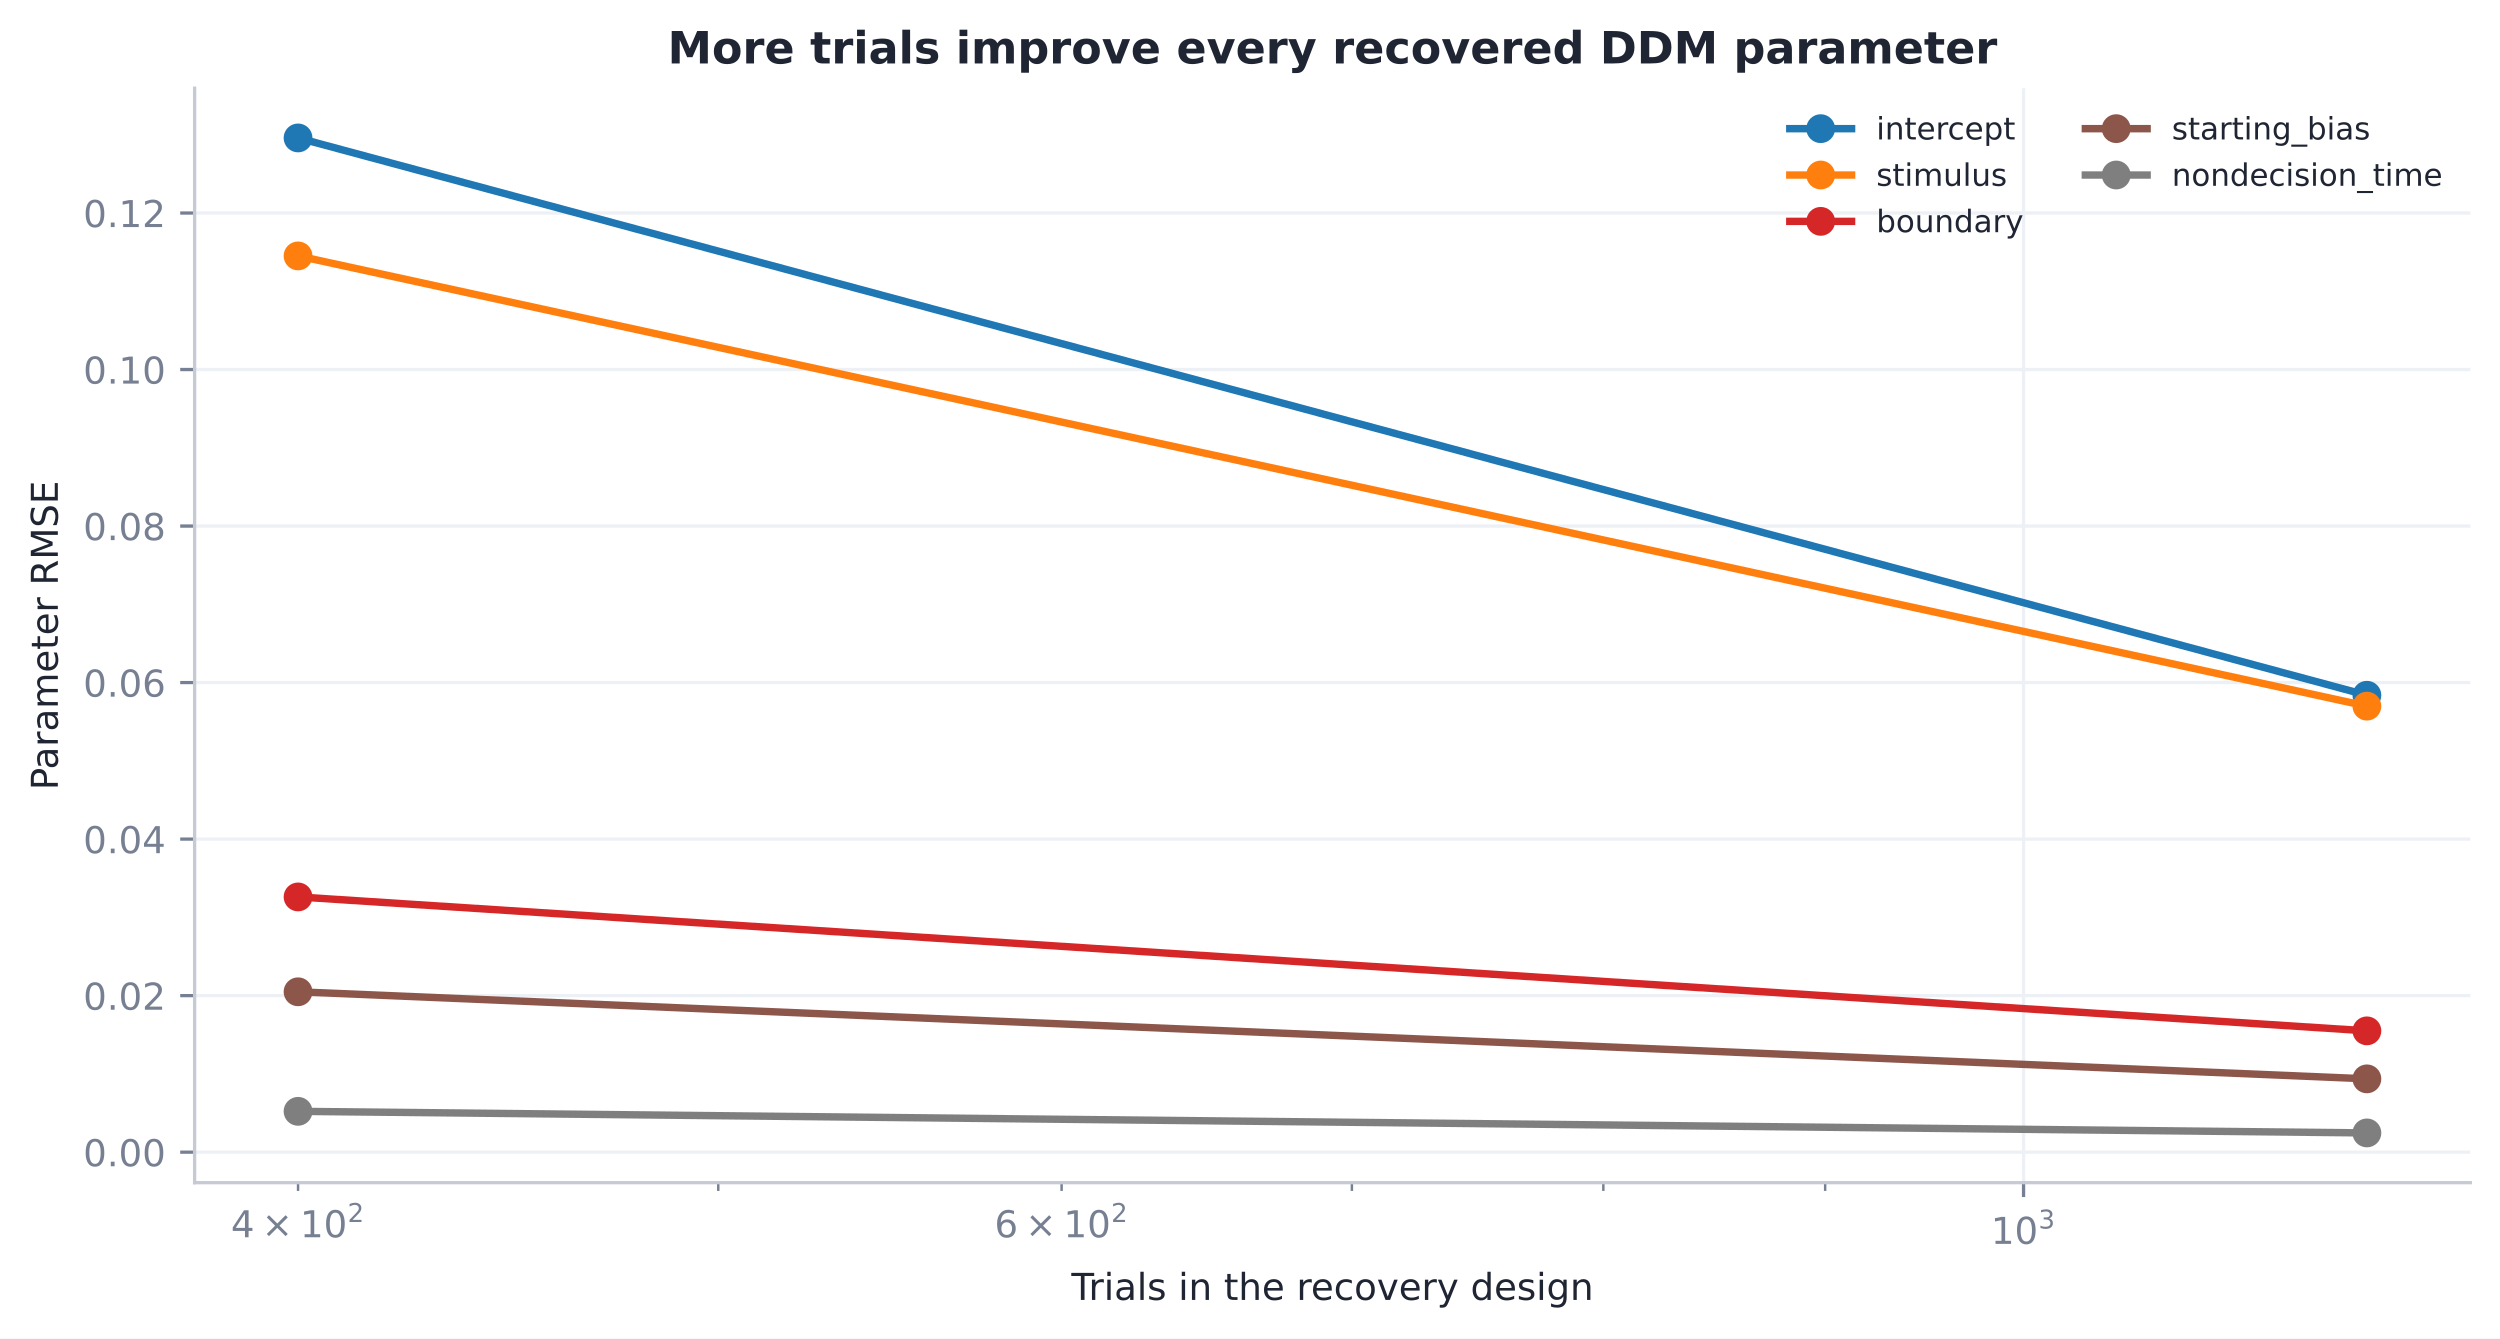
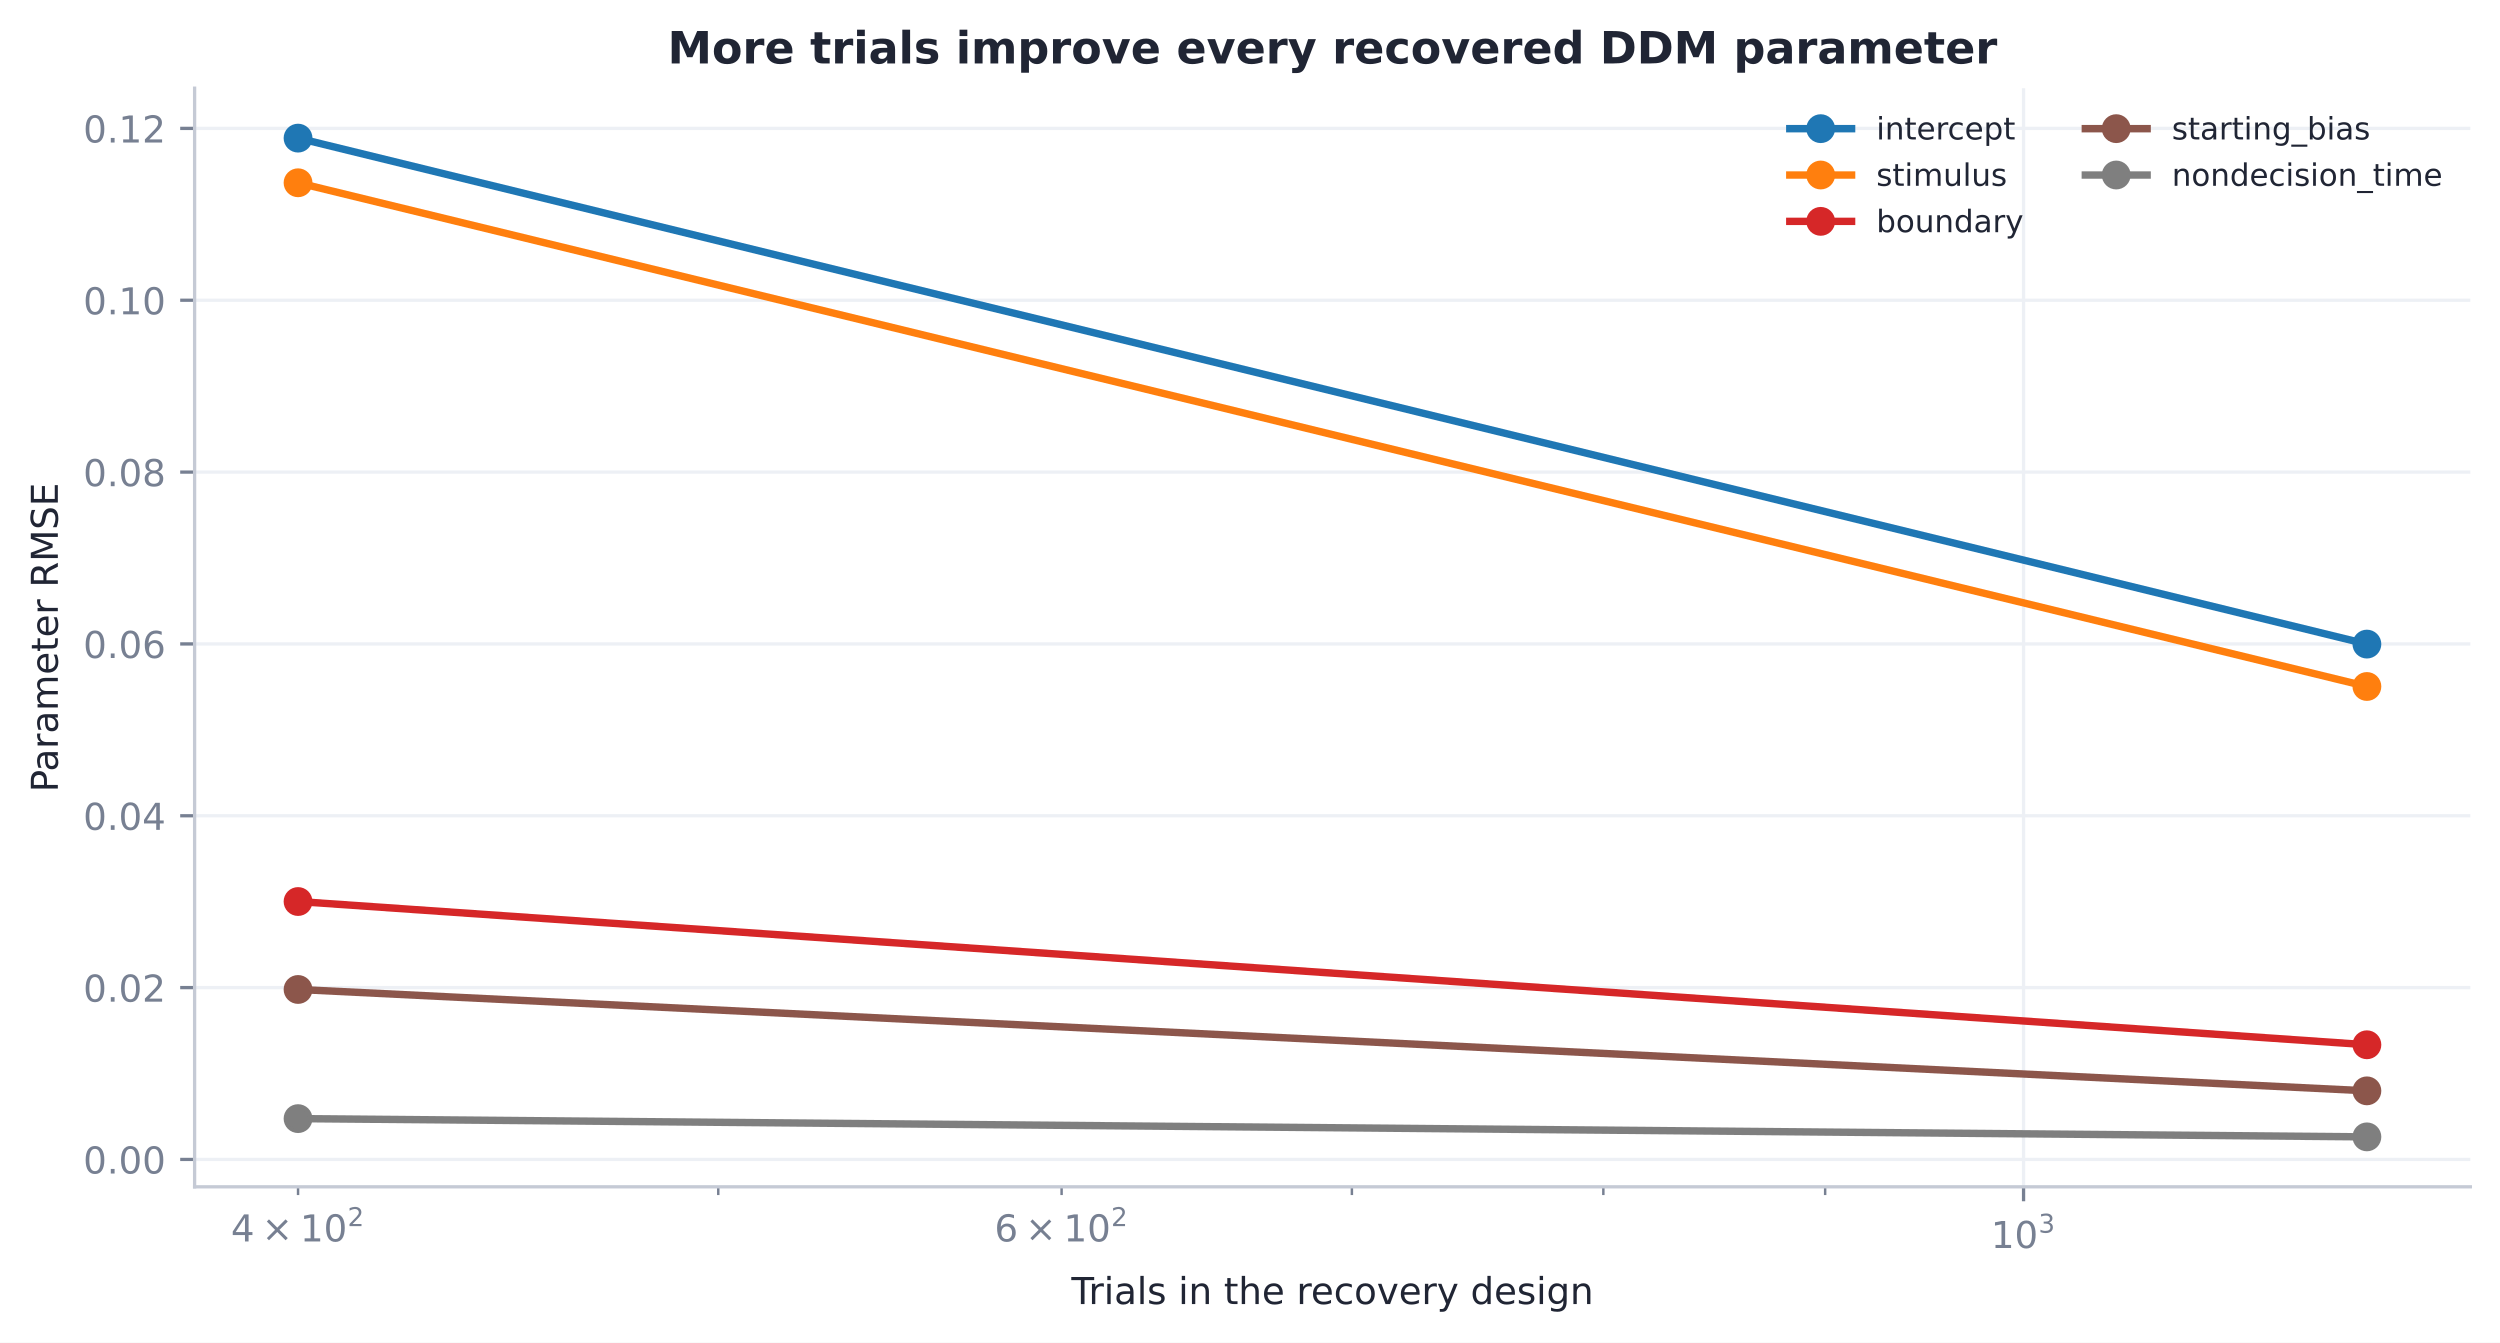
- <svg xmlns="http://www.w3.org/2000/svg" xmlns:xlink="http://www.w3.org/1999/xlink" width="606.839pt" height="324.899pt" viewBox="0 0 606.839 324.899" version="1.1">
+ <svg xmlns="http://www.w3.org/2000/svg" xmlns:xlink="http://www.w3.org/1999/xlink" width="606.839pt" height="325.905pt" viewBox="0 0 606.839 325.905" version="1.1">
  <defs>
    <style type="text/css">*{stroke-linejoin: round; stroke-linecap: butt}</style>
  </defs>
  <g id="figure_1">
    <g id="patch_1">
-       <path d="M 0 324.899 L 606.839 324.899 L 606.839 0 L 0 0 z " style="fill: #ffffff" />
+       <path d="M 0 325.905 L 606.839 325.905 L 606.839 0 L 0 0 z " style="fill: #ffffff" />
    </g>
    <g id="axes_1">
      <g id="patch_2">
-         <path d="M 47.239 287.077 L 599.639 287.077 L 599.639 21.406 L 47.239 21.406 z " style="fill: #ffffff" />
+         <path d="M 47.239 288.082 L 599.639 288.082 L 599.639 21.406 L 47.239 21.406 z " style="fill: #ffffff" />
      </g>
      <g id="matplotlib.axis_1">
        <g id="xtick_1">
          <g id="line2d_1">
-             <path d="M 491.19 287.077 L 491.19 21.406 " clip-path="url(#p603637ba4c)" style="fill: none; stroke: #edf0f5; stroke-width: 0.8; stroke-linecap: square" />
+             <path d="M 491.19 288.082 L 491.19 21.406 " clip-path="url(#p3d8c0d8dfc)" style="fill: none; stroke: #edf0f5; stroke-width: 0.8; stroke-linecap: square" />
          </g>
          <g id="line2d_2">
            <defs>
              <path id="m28d3fa7204" d="M 0 0 L 0 3.5 " style="stroke: #778092; stroke-width: 0.8" />
            </defs>
            <g>
-               <use xlink:href="#m28d3fa7204" x="491.19" y="287.077" style="fill: #778092; stroke: #778092; stroke-width: 0.8" />
+               <use xlink:href="#m28d3fa7204" x="491.19" y="288.082" style="fill: #778092; stroke: #778092; stroke-width: 0.8" />
            </g>
          </g>
          <g id="text_1">
-             <g style="fill: #778092" transform="translate(483.2698 302.5366)">
+             <g style="fill: #778092" transform="translate(483.2698 303.5421)">
              <text>
                <tspan x="0" y="-0.602" style="font-size: 9px; font-family: 'DejaVu Sans'; fill: #778092">1</tspan>
                <tspan x="5.726" y="-0.602" style="font-size: 9px; font-family: 'DejaVu Sans'; fill: #778092">0</tspan>
                <tspan x="11.538" y="-4.319" style="font-size: 6.3px; font-family: 'DejaVu Sans'; fill: #778092">3</tspan>
              </text>
            </g>
          </g>
        </g>
        <g id="xtick_2">
          <g id="line2d_3">
            <defs>
              <path id="m53055518a0" d="M 0 0 L 0 2 " style="stroke: #778092; stroke-width: 0.6" />
            </defs>
            <g>
-               <use xlink:href="#m53055518a0" x="72.348" y="287.077" style="fill: #778092; stroke: #778092; stroke-width: 0.6" />
+               <use xlink:href="#m53055518a0" x="72.348" y="288.082" style="fill: #778092; stroke: #778092; stroke-width: 0.6" />
            </g>
          </g>
          <g id="text_2">
-             <g style="fill: #778092" transform="translate(56.05815 300.9366)">
+             <g style="fill: #778092" transform="translate(56.05815 301.9421)">
              <text>
                <tspan x="0" y="-0.602" style="font-size: 9px; font-family: 'DejaVu Sans'; fill: #778092">4</tspan>
                <tspan x="7.479" y="-0.602" style="font-size: 9px; font-family: 'DejaVu Sans'; fill: #778092">×</tspan>
                <tspan x="16.774" y="-0.602" style="font-size: 9px; font-family: 'DejaVu Sans'; fill: #778092">1</tspan>
                <tspan x="22.5" y="-0.602" style="font-size: 9px; font-family: 'DejaVu Sans'; fill: #778092">0</tspan>
                <tspan x="28.312" y="-4.319" style="font-size: 6.3px; font-family: 'DejaVu Sans'; fill: #778092">2</tspan>
              </text>
            </g>
          </g>
        </g>
        <g id="xtick_3">
          <g id="line2d_4">
            <g>
-               <use xlink:href="#m53055518a0" x="174.348" y="287.077" style="fill: #778092; stroke: #778092; stroke-width: 0.6" />
+               <use xlink:href="#m53055518a0" x="174.348" y="288.082" style="fill: #778092; stroke: #778092; stroke-width: 0.6" />
            </g>
          </g>
        </g>
        <g id="xtick_4">
          <g id="line2d_5">
            <g>
-               <use xlink:href="#m53055518a0" x="257.689" y="287.077" style="fill: #778092; stroke: #778092; stroke-width: 0.6" />
+               <use xlink:href="#m53055518a0" x="257.689" y="288.082" style="fill: #778092; stroke: #778092; stroke-width: 0.6" />
            </g>
          </g>
          <g id="text_3">
-             <g style="fill: #778092" transform="translate(241.3985 300.9366)">
+             <g style="fill: #778092" transform="translate(241.3985 301.9421)">
              <text>
                <tspan x="0" y="-0.602" style="font-size: 9px; font-family: 'DejaVu Sans'; fill: #778092">6</tspan>
                <tspan x="7.479" y="-0.602" style="font-size: 9px; font-family: 'DejaVu Sans'; fill: #778092">×</tspan>
                <tspan x="16.774" y="-0.602" style="font-size: 9px; font-family: 'DejaVu Sans'; fill: #778092">1</tspan>
                <tspan x="22.5" y="-0.602" style="font-size: 9px; font-family: 'DejaVu Sans'; fill: #778092">0</tspan>
                <tspan x="28.312" y="-4.319" style="font-size: 6.3px; font-family: 'DejaVu Sans'; fill: #778092">2</tspan>
              </text>
            </g>
          </g>
        </g>
        <g id="xtick_5">
          <g id="line2d_6">
            <g>
-               <use xlink:href="#m53055518a0" x="328.152" y="287.077" style="fill: #778092; stroke: #778092; stroke-width: 0.6" />
+               <use xlink:href="#m53055518a0" x="328.152" y="288.082" style="fill: #778092; stroke: #778092; stroke-width: 0.6" />
            </g>
          </g>
        </g>
        <g id="xtick_6">
          <g id="line2d_7">
            <g>
-               <use xlink:href="#m53055518a0" x="389.19" y="287.077" style="fill: #778092; stroke: #778092; stroke-width: 0.6" />
+               <use xlink:href="#m53055518a0" x="389.19" y="288.082" style="fill: #778092; stroke: #778092; stroke-width: 0.6" />
            </g>
          </g>
        </g>
        <g id="xtick_7">
          <g id="line2d_8">
            <g>
-               <use xlink:href="#m53055518a0" x="443.029" y="287.077" style="fill: #778092; stroke: #778092; stroke-width: 0.6" />
+               <use xlink:href="#m53055518a0" x="443.029" y="288.082" style="fill: #778092; stroke: #778092; stroke-width: 0.6" />
            </g>
          </g>
        </g>
        <g id="text_4">
-           <text style="font-size: 9px; font-family: 'DejaVu Sans', sans-serif; text-anchor: middle; fill: #202534" x="323.439" y="315.537" transform="rotate(-0 323.4391 315.5373)">Trials in the recovery design</text>
+           <text style="font-size: 9px; font-family: 'DejaVu Sans', sans-serif; text-anchor: middle; fill: #202534" x="323.439" y="316.543" transform="rotate(-0 323.4391 316.5428)">Trials in the recovery design</text>
        </g>
      </g>
      <g id="matplotlib.axis_2">
        <g id="ytick_1">
          <g id="line2d_9">
-             <path d="M 47.239 279.668 L 599.639 279.668 " clip-path="url(#p603637ba4c)" style="fill: none; stroke: #edf0f5; stroke-width: 0.8; stroke-linecap: square" />
+             <path d="M 47.239 281.437 L 599.639 281.437 " clip-path="url(#p3d8c0d8dfc)" style="fill: none; stroke: #edf0f5; stroke-width: 0.8; stroke-linecap: square" />
          </g>
          <g id="line2d_10">
            <defs>
              <path id="m7015adcf46" d="M 0 0 L -3.5 0 " style="stroke: #778092; stroke-width: 0.8" />
            </defs>
            <g>
-               <use xlink:href="#m7015adcf46" x="47.239" y="279.668" style="fill: #778092; stroke: #778092; stroke-width: 0.8" />
+               <use xlink:href="#m7015adcf46" x="47.239" y="281.437" style="fill: #778092; stroke: #778092; stroke-width: 0.8" />
            </g>
          </g>
          <g id="text_5">
-             <text style="font-size: 9px; font-family: 'DejaVu Sans', sans-serif; text-anchor: end; fill: #778092" x="40.239" y="283.087" transform="rotate(-0 40.23906 283.0873)">0.00</text>
+             <text style="font-size: 9px; font-family: 'DejaVu Sans', sans-serif; text-anchor: end; fill: #778092" x="40.239" y="284.856" transform="rotate(-0 40.23906 284.8563)">0.00</text>
          </g>
        </g>
        <g id="ytick_2">
          <g id="line2d_11">
-             <path d="M 47.239 241.675 L 599.639 241.675 " clip-path="url(#p603637ba4c)" style="fill: none; stroke: #edf0f5; stroke-width: 0.8; stroke-linecap: square" />
+             <path d="M 47.239 239.726 L 599.639 239.726 " clip-path="url(#p3d8c0d8dfc)" style="fill: none; stroke: #edf0f5; stroke-width: 0.8; stroke-linecap: square" />
          </g>
          <g id="line2d_12">
            <g>
-               <use xlink:href="#m7015adcf46" x="47.239" y="241.675" style="fill: #778092; stroke: #778092; stroke-width: 0.8" />
+               <use xlink:href="#m7015adcf46" x="47.239" y="239.726" style="fill: #778092; stroke: #778092; stroke-width: 0.8" />
            </g>
          </g>
          <g id="text_6">
-             <text style="font-size: 9px; font-family: 'DejaVu Sans', sans-serif; text-anchor: end; fill: #778092" x="40.239" y="245.094" transform="rotate(-0 40.23906 245.0936)">0.02</text>
+             <text style="font-size: 9px; font-family: 'DejaVu Sans', sans-serif; text-anchor: end; fill: #778092" x="40.239" y="243.145" transform="rotate(-0 40.23906 243.145)">0.02</text>
          </g>
        </g>
        <g id="ytick_3">
          <g id="line2d_13">
-             <path d="M 47.239 203.681 L 599.639 203.681 " clip-path="url(#p603637ba4c)" style="fill: none; stroke: #edf0f5; stroke-width: 0.8; stroke-linecap: square" />
+             <path d="M 47.239 198.015 L 599.639 198.015 " clip-path="url(#p3d8c0d8dfc)" style="fill: none; stroke: #edf0f5; stroke-width: 0.8; stroke-linecap: square" />
          </g>
          <g id="line2d_14">
            <g>
-               <use xlink:href="#m7015adcf46" x="47.239" y="203.681" style="fill: #778092; stroke: #778092; stroke-width: 0.8" />
+               <use xlink:href="#m7015adcf46" x="47.239" y="198.015" style="fill: #778092; stroke: #778092; stroke-width: 0.8" />
            </g>
          </g>
          <g id="text_7">
-             <text style="font-size: 9px; font-family: 'DejaVu Sans', sans-serif; text-anchor: end; fill: #778092" x="40.239" y="207.1" transform="rotate(-0 40.23906 207.1)">0.04</text>
+             <text style="font-size: 9px; font-family: 'DejaVu Sans', sans-serif; text-anchor: end; fill: #778092" x="40.239" y="201.434" transform="rotate(-0 40.23906 201.4338)">0.04</text>
          </g>
        </g>
        <g id="ytick_4">
          <g id="line2d_15">
-             <path d="M 47.239 165.687 L 599.639 165.687 " clip-path="url(#p603637ba4c)" style="fill: none; stroke: #edf0f5; stroke-width: 0.8; stroke-linecap: square" />
+             <path d="M 47.239 156.304 L 599.639 156.304 " clip-path="url(#p3d8c0d8dfc)" style="fill: none; stroke: #edf0f5; stroke-width: 0.8; stroke-linecap: square" />
          </g>
          <g id="line2d_16">
            <g>
-               <use xlink:href="#m7015adcf46" x="47.239" y="165.687" style="fill: #778092; stroke: #778092; stroke-width: 0.8" />
+               <use xlink:href="#m7015adcf46" x="47.239" y="156.304" style="fill: #778092; stroke: #778092; stroke-width: 0.8" />
            </g>
          </g>
          <g id="text_8">
-             <text style="font-size: 9px; font-family: 'DejaVu Sans', sans-serif; text-anchor: end; fill: #778092" x="40.239" y="169.106" transform="rotate(-0 40.23906 169.1063)">0.06</text>
+             <text style="font-size: 9px; font-family: 'DejaVu Sans', sans-serif; text-anchor: end; fill: #778092" x="40.239" y="159.722" transform="rotate(-0 40.23906 159.7225)">0.06</text>
          </g>
        </g>
        <g id="ytick_5">
          <g id="line2d_17">
-             <path d="M 47.239 127.694 L 599.639 127.694 " clip-path="url(#p603637ba4c)" style="fill: none; stroke: #edf0f5; stroke-width: 0.8; stroke-linecap: square" />
+             <path d="M 47.239 114.592 L 599.639 114.592 " clip-path="url(#p3d8c0d8dfc)" style="fill: none; stroke: #edf0f5; stroke-width: 0.8; stroke-linecap: square" />
          </g>
          <g id="line2d_18">
            <g>
-               <use xlink:href="#m7015adcf46" x="47.239" y="127.694" style="fill: #778092; stroke: #778092; stroke-width: 0.8" />
+               <use xlink:href="#m7015adcf46" x="47.239" y="114.592" style="fill: #778092; stroke: #778092; stroke-width: 0.8" />
            </g>
          </g>
          <g id="text_9">
-             <text style="font-size: 9px; font-family: 'DejaVu Sans', sans-serif; text-anchor: end; fill: #778092" x="40.239" y="131.113" transform="rotate(-0 40.23906 131.1127)">0.08</text>
+             <text style="font-size: 9px; font-family: 'DejaVu Sans', sans-serif; text-anchor: end; fill: #778092" x="40.239" y="118.011" transform="rotate(-0 40.23906 118.0112)">0.08</text>
          </g>
        </g>
        <g id="ytick_6">
          <g id="line2d_19">
-             <path d="M 47.239 89.7 L 599.639 89.7 " clip-path="url(#p603637ba4c)" style="fill: none; stroke: #edf0f5; stroke-width: 0.8; stroke-linecap: square" />
+             <path d="M 47.239 72.881 L 599.639 72.881 " clip-path="url(#p3d8c0d8dfc)" style="fill: none; stroke: #edf0f5; stroke-width: 0.8; stroke-linecap: square" />
          </g>
          <g id="line2d_20">
            <g>
-               <use xlink:href="#m7015adcf46" x="47.239" y="89.7" style="fill: #778092; stroke: #778092; stroke-width: 0.8" />
+               <use xlink:href="#m7015adcf46" x="47.239" y="72.881" style="fill: #778092; stroke: #778092; stroke-width: 0.8" />
            </g>
          </g>
          <g id="text_10">
-             <text style="font-size: 9px; font-family: 'DejaVu Sans', sans-serif; text-anchor: end; fill: #778092" x="40.239" y="93.119" transform="rotate(-0 40.23906 93.11906)">0.10</text>
+             <text style="font-size: 9px; font-family: 'DejaVu Sans', sans-serif; text-anchor: end; fill: #778092" x="40.239" y="76.3" transform="rotate(-0 40.23906 76.29992)">0.10</text>
          </g>
        </g>
        <g id="ytick_7">
          <g id="line2d_21">
-             <path d="M 47.239 51.706 L 599.639 51.706 " clip-path="url(#p603637ba4c)" style="fill: none; stroke: #edf0f5; stroke-width: 0.8; stroke-linecap: square" />
+             <path d="M 47.239 31.17 L 599.639 31.17 " clip-path="url(#p3d8c0d8dfc)" style="fill: none; stroke: #edf0f5; stroke-width: 0.8; stroke-linecap: square" />
          </g>
          <g id="line2d_22">
            <g>
-               <use xlink:href="#m7015adcf46" x="47.239" y="51.706" style="fill: #778092; stroke: #778092; stroke-width: 0.8" />
+               <use xlink:href="#m7015adcf46" x="47.239" y="31.17" style="fill: #778092; stroke: #778092; stroke-width: 0.8" />
            </g>
          </g>
          <g id="text_11">
-             <text style="font-size: 9px; font-family: 'DejaVu Sans', sans-serif; text-anchor: end; fill: #778092" x="40.239" y="55.125" transform="rotate(-0 40.23906 55.12543)">0.12</text>
+             <text style="font-size: 9px; font-family: 'DejaVu Sans', sans-serif; text-anchor: end; fill: #778092" x="40.239" y="34.589" transform="rotate(-0 40.23906 34.58864)">0.12</text>
          </g>
        </g>
        <g id="text_12">
-           <text style="font-size: 9px; font-family: 'DejaVu Sans', sans-serif; text-anchor: middle; fill: #202534" x="14.038" y="154.241" transform="rotate(-90 14.03789 154.2415)">Parameter RMSE</text>
+           <text style="font-size: 9px; font-family: 'DejaVu Sans', sans-serif; text-anchor: middle; fill: #202534" x="14.038" y="154.744" transform="rotate(-90 14.03789 154.7442)">Parameter RMSE</text>
        </g>
      </g>
      <g id="line2d_23">
-         <path d="M 72.348 33.482 L 574.53 168.762 " clip-path="url(#p603637ba4c)" style="fill: none; stroke: #1f77b4; stroke-width: 1.8; stroke-linecap: square" />
+         <path d="M 72.348 33.528 L 574.53 156.345 " clip-path="url(#p3d8c0d8dfc)" style="fill: none; stroke: #1f77b4; stroke-width: 1.8; stroke-linecap: square" />
        <defs>
          <path id="m18b54c207c" d="M 0 3 C 0.796 3 1.559 2.684 2.121 2.121 C 2.684 1.559 3 0.796 3 0 C 3 -0.796 2.684 -1.559 2.121 -2.121 C 1.559 -2.684 0.796 -3 0 -3 C -0.796 -3 -1.559 -2.684 -2.121 -2.121 C -2.684 -1.559 -3 -0.796 -3 0 C -3 0.796 -2.684 1.559 -2.121 2.121 C -1.559 2.684 -0.796 3 0 3 z " style="stroke: #1f77b4" />
        </defs>
-         <g clip-path="url(#p603637ba4c)">
-           <use xlink:href="#m18b54c207c" x="72.348" y="33.482" style="fill: #1f77b4; stroke: #1f77b4" />
-           <use xlink:href="#m18b54c207c" x="574.53" y="168.762" style="fill: #1f77b4; stroke: #1f77b4" />
+         <g clip-path="url(#p3d8c0d8dfc)">
+           <use xlink:href="#m18b54c207c" x="72.348" y="33.528" style="fill: #1f77b4; stroke: #1f77b4" />
+           <use xlink:href="#m18b54c207c" x="574.53" y="156.345" style="fill: #1f77b4; stroke: #1f77b4" />
        </g>
      </g>
      <g id="line2d_24">
-         <path d="M 72.348 62.118 L 574.53 171.406 " clip-path="url(#p603637ba4c)" style="fill: none; stroke: #ff7f0e; stroke-width: 1.8; stroke-linecap: square" />
+         <path d="M 72.348 44.366 L 574.53 166.635 " clip-path="url(#p3d8c0d8dfc)" style="fill: none; stroke: #ff7f0e; stroke-width: 1.8; stroke-linecap: square" />
        <defs>
          <path id="mbd97c83a81" d="M 0 3 C 0.796 3 1.559 2.684 2.121 2.121 C 2.684 1.559 3 0.796 3 0 C 3 -0.796 2.684 -1.559 2.121 -2.121 C 1.559 -2.684 0.796 -3 0 -3 C -0.796 -3 -1.559 -2.684 -2.121 -2.121 C -2.684 -1.559 -3 -0.796 -3 0 C -3 0.796 -2.684 1.559 -2.121 2.121 C -1.559 2.684 -0.796 3 0 3 z " style="stroke: #ff7f0e" />
        </defs>
-         <g clip-path="url(#p603637ba4c)">
-           <use xlink:href="#mbd97c83a81" x="72.348" y="62.118" style="fill: #ff7f0e; stroke: #ff7f0e" />
-           <use xlink:href="#mbd97c83a81" x="574.53" y="171.406" style="fill: #ff7f0e; stroke: #ff7f0e" />
+         <g clip-path="url(#p3d8c0d8dfc)">
+           <use xlink:href="#mbd97c83a81" x="72.348" y="44.366" style="fill: #ff7f0e; stroke: #ff7f0e" />
+           <use xlink:href="#mbd97c83a81" x="574.53" y="166.635" style="fill: #ff7f0e; stroke: #ff7f0e" />
        </g>
      </g>
      <g id="line2d_25">
-         <path d="M 72.348 217.717 L 574.53 250.226 " clip-path="url(#p603637ba4c)" style="fill: none; stroke: #d62728; stroke-width: 1.8; stroke-linecap: square" />
+         <path d="M 72.348 218.833 L 574.53 253.603 " clip-path="url(#p3d8c0d8dfc)" style="fill: none; stroke: #d62728; stroke-width: 1.8; stroke-linecap: square" />
        <defs>
          <path id="mc15e684b31" d="M 0 3 C 0.796 3 1.559 2.684 2.121 2.121 C 2.684 1.559 3 0.796 3 0 C 3 -0.796 2.684 -1.559 2.121 -2.121 C 1.559 -2.684 0.796 -3 0 -3 C -0.796 -3 -1.559 -2.684 -2.121 -2.121 C -2.684 -1.559 -3 -0.796 -3 0 C -3 0.796 -2.684 1.559 -2.121 2.121 C -1.559 2.684 -0.796 3 0 3 z " style="stroke: #d62728" />
        </defs>
-         <g clip-path="url(#p603637ba4c)">
-           <use xlink:href="#mc15e684b31" x="72.348" y="217.717" style="fill: #d62728; stroke: #d62728" />
-           <use xlink:href="#mc15e684b31" x="574.53" y="250.226" style="fill: #d62728; stroke: #d62728" />
+         <g clip-path="url(#p3d8c0d8dfc)">
+           <use xlink:href="#mc15e684b31" x="72.348" y="218.833" style="fill: #d62728; stroke: #d62728" />
+           <use xlink:href="#mc15e684b31" x="574.53" y="253.603" style="fill: #d62728; stroke: #d62728" />
        </g>
      </g>
      <g id="line2d_26">
-         <path d="M 72.348 240.744 L 574.53 261.879 " clip-path="url(#p603637ba4c)" style="fill: none; stroke: #8c564b; stroke-width: 1.8; stroke-linecap: square" />
+         <path d="M 72.348 240.18 L 574.53 264.789 " clip-path="url(#p3d8c0d8dfc)" style="fill: none; stroke: #8c564b; stroke-width: 1.8; stroke-linecap: square" />
        <defs>
          <path id="mab6a3a1524" d="M 0 3 C 0.796 3 1.559 2.684 2.121 2.121 C 2.684 1.559 3 0.796 3 0 C 3 -0.796 2.684 -1.559 2.121 -2.121 C 1.559 -2.684 0.796 -3 0 -3 C -0.796 -3 -1.559 -2.684 -2.121 -2.121 C -2.684 -1.559 -3 -0.796 -3 0 C -3 0.796 -2.684 1.559 -2.121 2.121 C -1.559 2.684 -0.796 3 0 3 z " style="stroke: #8c564b" />
        </defs>
-         <g clip-path="url(#p603637ba4c)">
-           <use xlink:href="#mab6a3a1524" x="72.348" y="240.744" style="fill: #8c564b; stroke: #8c564b" />
-           <use xlink:href="#mab6a3a1524" x="574.53" y="261.879" style="fill: #8c564b; stroke: #8c564b" />
+         <g clip-path="url(#p3d8c0d8dfc)">
+           <use xlink:href="#mab6a3a1524" x="72.348" y="240.18" style="fill: #8c564b; stroke: #8c564b" />
+           <use xlink:href="#mab6a3a1524" x="574.53" y="264.789" style="fill: #8c564b; stroke: #8c564b" />
        </g>
      </g>
      <g id="line2d_27">
-         <path d="M 72.348 269.762 L 574.53 275.001 " clip-path="url(#p603637ba4c)" style="fill: none; stroke: #7f7f7f; stroke-width: 1.8; stroke-linecap: square" />
+         <path d="M 72.348 271.53 L 574.53 275.96 " clip-path="url(#p3d8c0d8dfc)" style="fill: none; stroke: #7f7f7f; stroke-width: 1.8; stroke-linecap: square" />
        <defs>
          <path id="mcbbb8696ae" d="M 0 3 C 0.796 3 1.559 2.684 2.121 2.121 C 2.684 1.559 3 0.796 3 0 C 3 -0.796 2.684 -1.559 2.121 -2.121 C 1.559 -2.684 0.796 -3 0 -3 C -0.796 -3 -1.559 -2.684 -2.121 -2.121 C -2.684 -1.559 -3 -0.796 -3 0 C -3 0.796 -2.684 1.559 -2.121 2.121 C -1.559 2.684 -0.796 3 0 3 z " style="stroke: #7f7f7f" />
        </defs>
-         <g clip-path="url(#p603637ba4c)">
-           <use xlink:href="#mcbbb8696ae" x="72.348" y="269.762" style="fill: #7f7f7f; stroke: #7f7f7f" />
-           <use xlink:href="#mcbbb8696ae" x="574.53" y="275.001" style="fill: #7f7f7f; stroke: #7f7f7f" />
+         <g clip-path="url(#p3d8c0d8dfc)">
+           <use xlink:href="#mcbbb8696ae" x="72.348" y="271.53" style="fill: #7f7f7f; stroke: #7f7f7f" />
+           <use xlink:href="#mcbbb8696ae" x="574.53" y="275.96" style="fill: #7f7f7f; stroke: #7f7f7f" />
        </g>
      </g>
      <g id="patch_3">
-         <path d="M 47.239 287.077 L 47.239 21.406 " style="fill: none; stroke: #c5cad5; stroke-width: 0.8; stroke-linejoin: miter; stroke-linecap: square" />
+         <path d="M 47.239 288.082 L 47.239 21.406 " style="fill: none; stroke: #c5cad5; stroke-width: 0.8; stroke-linejoin: miter; stroke-linecap: square" />
      </g>
      <g id="patch_4">
-         <path d="M 47.239 287.077 L 599.639 287.077 " style="fill: none; stroke: #c5cad5; stroke-width: 0.8; stroke-linejoin: miter; stroke-linecap: square" />
+         <path d="M 47.239 288.082 L 599.639 288.082 " style="fill: none; stroke: #c5cad5; stroke-width: 0.8; stroke-linejoin: miter; stroke-linecap: square" />
      </g>
      <g id="text_13">
        <text style="font-weight: 600; font-size: 10.8px; font-family: 'DejaVu Sans', sans-serif; text-anchor: middle; fill: #202534" x="323.439" y="15.406" transform="rotate(-0 323.4391 15.40631)">More trials improve every recovered DDM parameter</text>
      </g>
      <g id="legend_1">
        <g id="line2d_28">
          <path d="M 434.447 31.23 L 441.947 31.23 L 449.447 31.23 " style="fill: none; stroke: #1f77b4; stroke-width: 1.8; stroke-linecap: square" />
          <g>
            <use xlink:href="#m18b54c207c" x="441.947" y="31.23" style="fill: #1f77b4; stroke: #1f77b4" />
          </g>
        </g>
        <g id="text_14">
          <text style="font-size: 7.5px; font-family: 'DejaVu Sans', sans-serif; text-anchor: start; fill: #202534" x="455.447" y="33.855" transform="rotate(-0 455.4469 33.85514)">intercept</text>
        </g>
        <g id="line2d_29">
          <path d="M 434.447 42.481 L 441.947 42.481 L 449.447 42.481 " style="fill: none; stroke: #ff7f0e; stroke-width: 1.8; stroke-linecap: square" />
          <g>
            <use xlink:href="#mbd97c83a81" x="441.947" y="42.481" style="fill: #ff7f0e; stroke: #ff7f0e" />
          </g>
        </g>
        <g id="text_15">
          <text style="font-size: 7.5px; font-family: 'DejaVu Sans', sans-serif; text-anchor: start; fill: #202534" x="455.447" y="45.106" transform="rotate(-0 455.4469 45.10573)">stimulus</text>
        </g>
        <g id="line2d_30">
          <path d="M 434.447 53.731 L 441.947 53.731 L 449.447 53.731 " style="fill: none; stroke: #d62728; stroke-width: 1.8; stroke-linecap: square" />
          <g>
            <use xlink:href="#mc15e684b31" x="441.947" y="53.731" style="fill: #d62728; stroke: #d62728" />
          </g>
        </g>
        <g id="text_16">
          <text style="font-size: 7.5px; font-family: 'DejaVu Sans', sans-serif; text-anchor: start; fill: #202534" x="455.447" y="56.356" transform="rotate(-0 455.4469 56.35631)">boundary</text>
        </g>
        <g id="line2d_31">
          <path d="M 506.183 31.23 L 513.683 31.23 L 521.183 31.23 " style="fill: none; stroke: #8c564b; stroke-width: 1.8; stroke-linecap: square" />
          <g>
            <use xlink:href="#mab6a3a1524" x="513.683" y="31.23" style="fill: #8c564b; stroke: #8c564b" />
          </g>
        </g>
        <g id="text_17">
          <text style="font-size: 7.5px; font-family: 'DejaVu Sans', sans-serif; text-anchor: start; fill: #202534" x="527.183" y="33.855" transform="rotate(-0 527.1832 33.85514)">starting_bias</text>
        </g>
        <g id="line2d_32">
          <path d="M 506.183 42.481 L 513.683 42.481 L 521.183 42.481 " style="fill: none; stroke: #7f7f7f; stroke-width: 1.8; stroke-linecap: square" />
          <g>
            <use xlink:href="#mcbbb8696ae" x="513.683" y="42.481" style="fill: #7f7f7f; stroke: #7f7f7f" />
          </g>
        </g>
        <g id="text_18">
          <text style="font-size: 7.5px; font-family: 'DejaVu Sans', sans-serif; text-anchor: start; fill: #202534" x="527.183" y="45.106" transform="rotate(-0 527.1832 45.10573)">nondecision_time</text>
        </g>
      </g>
    </g>
  </g>
  <defs>
-     <clipPath id="p603637ba4c">
-       <rect x="47.239" y="21.406" width="552.4" height="265.67" />
+     <clipPath id="p3d8c0d8dfc">
+       <rect x="47.239" y="21.406" width="552.4" height="266.676" />
    </clipPath>
  </defs>
</svg>
